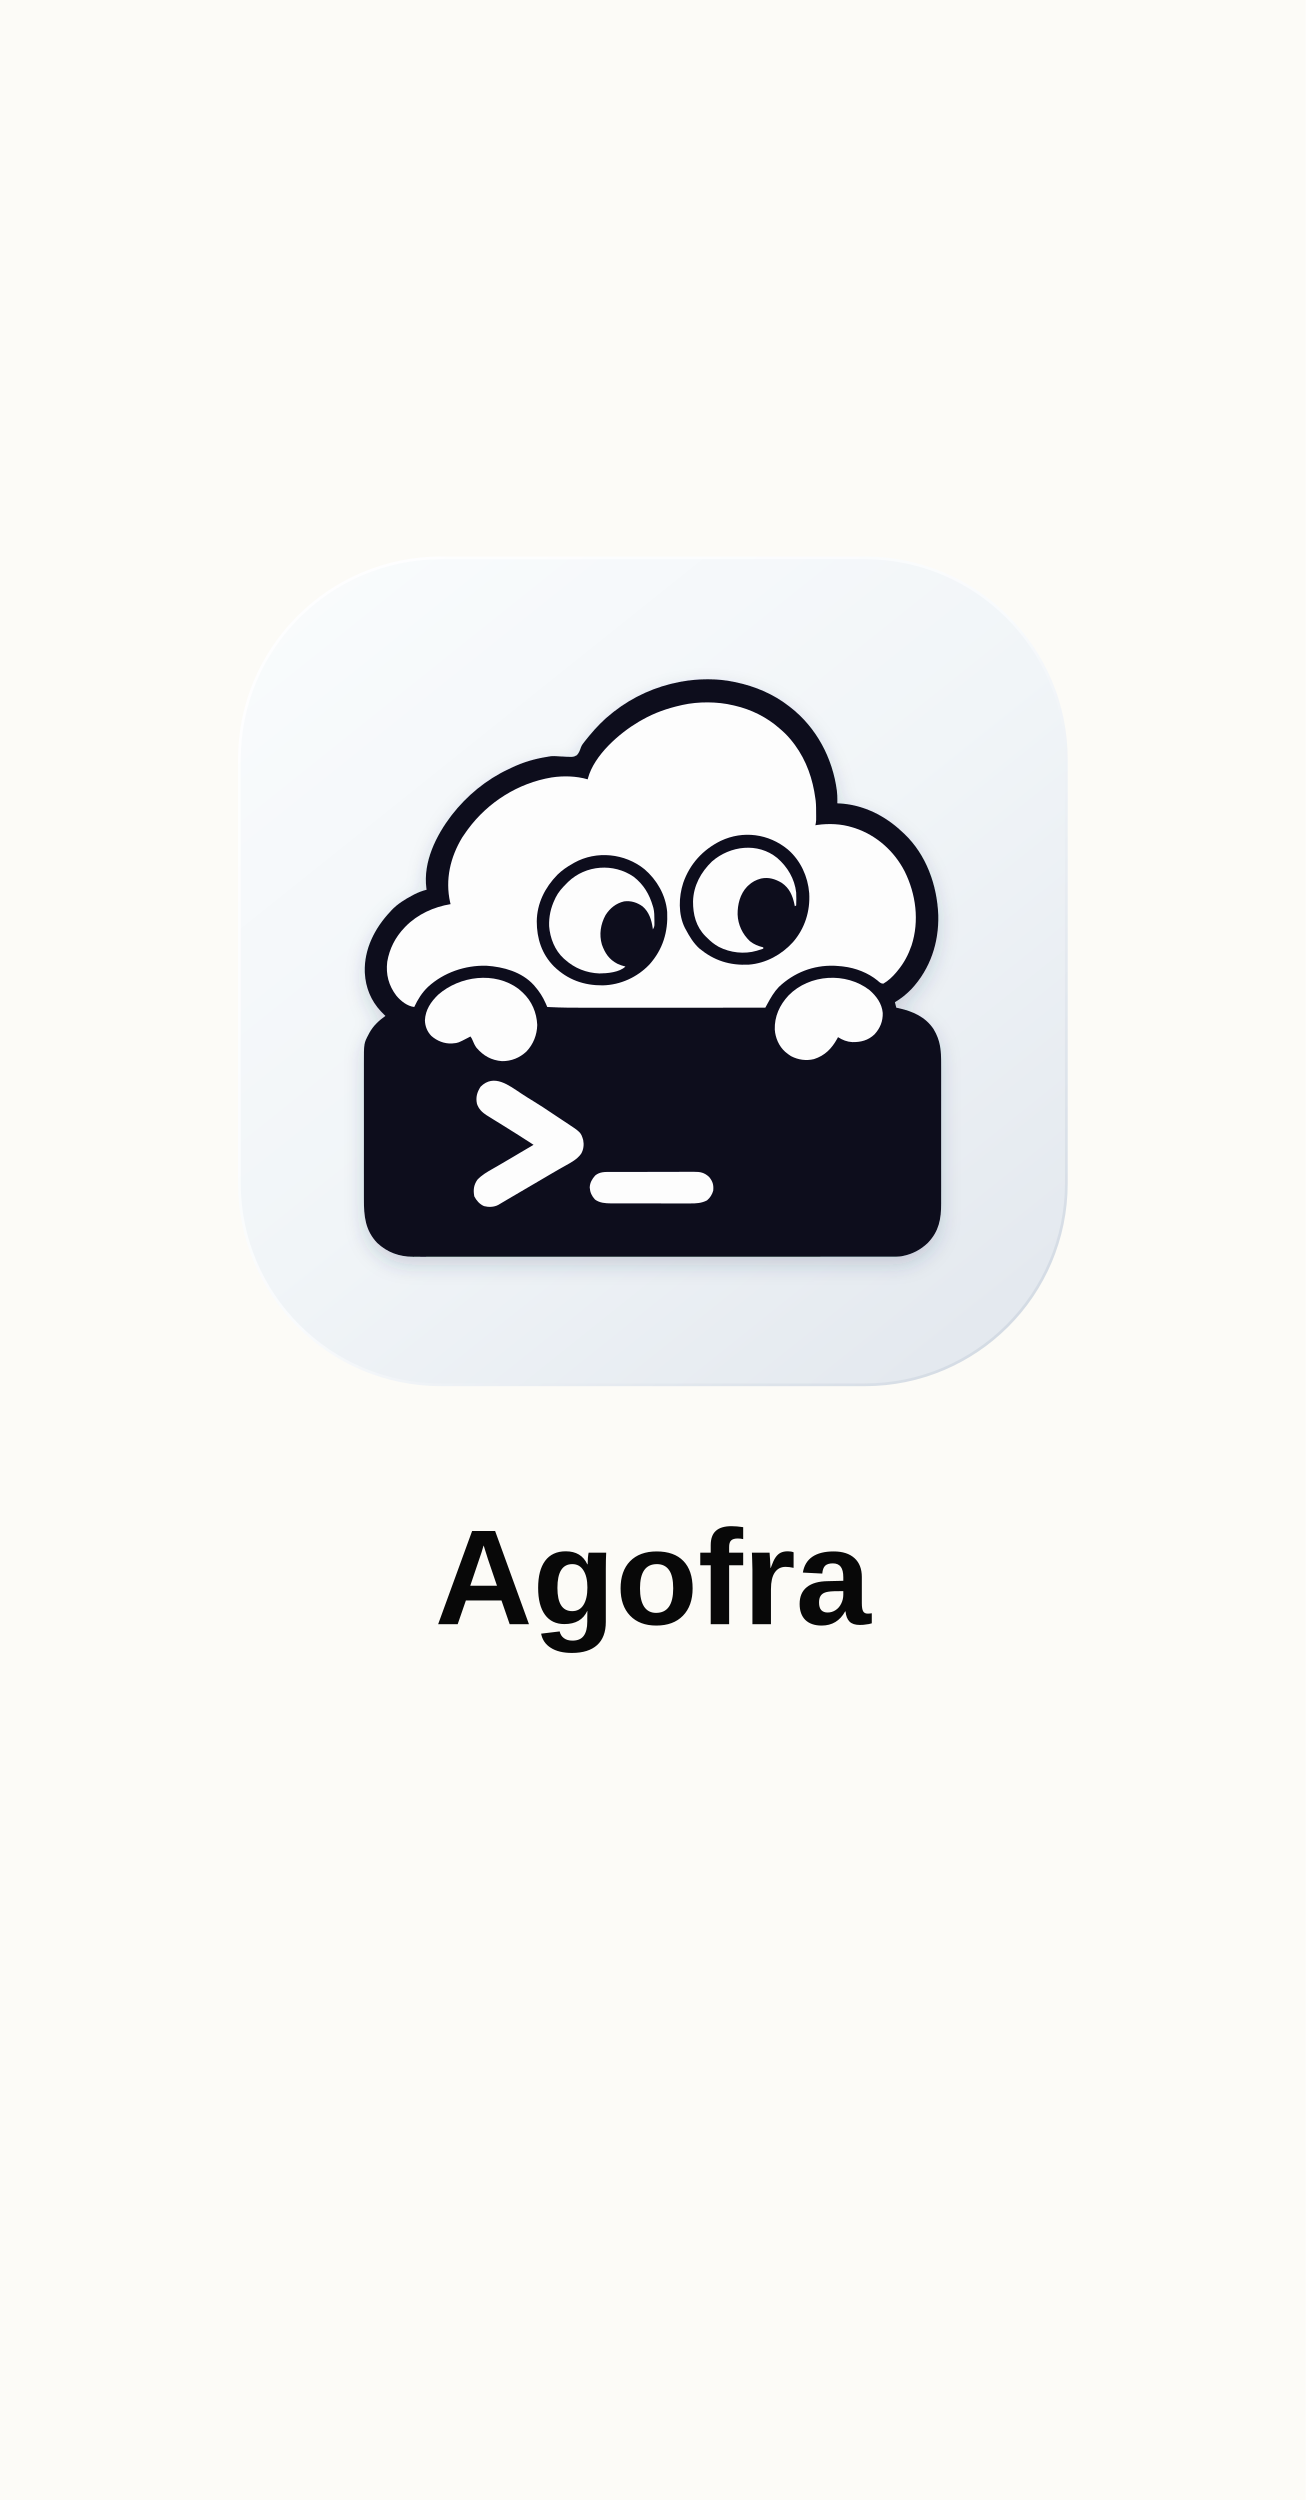
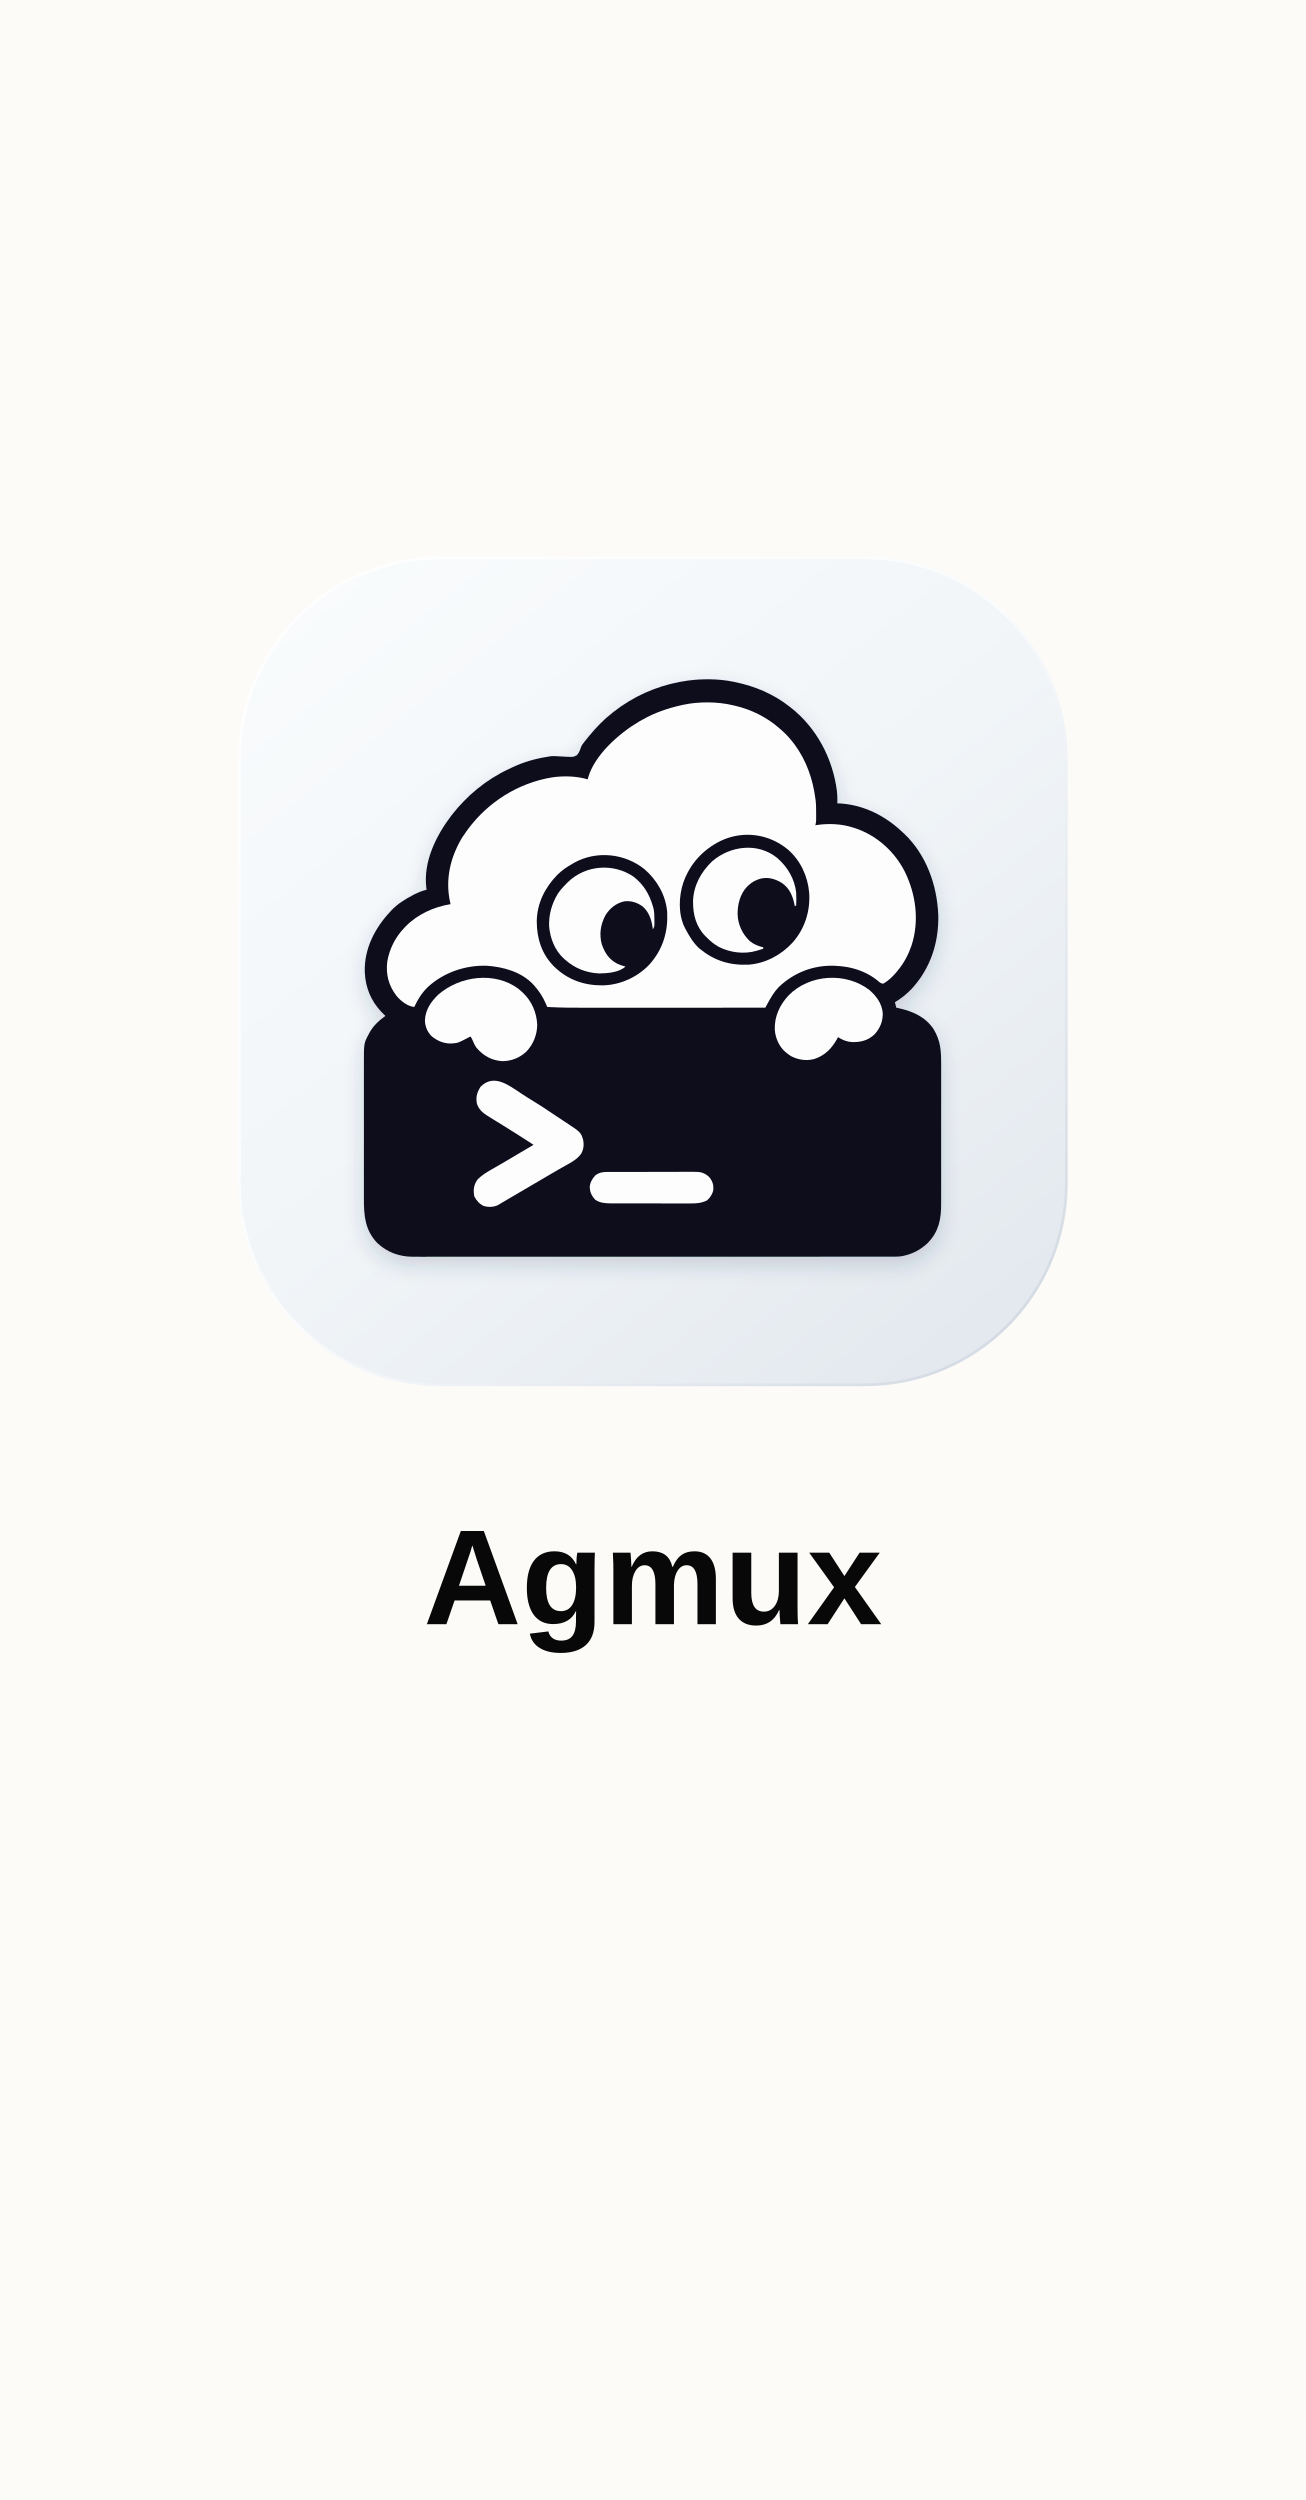
<svg xmlns="http://www.w3.org/2000/svg" width="164" height="314" viewBox="0 0 164 314">
  <rect width="164" height="314" fill="#FCFBF7" />
  <g transform="translate(28 68) scale(0.0861244)">
    <defs>
      <linearGradient id="tile" x1="0" y1="0" x2="0.8" y2="1">
        <stop offset="0" stop-color="#FAFCFD" />
        <stop offset="0.55" stop-color="#F1F5F8" />
        <stop offset="1" stop-color="#E4E9EF" />
      </linearGradient>
      <linearGradient id="edge" x1="0" y1="0" x2="1" y2="1">
        <stop offset="0" stop-color="#FFFFFF" />
        <stop offset="0.5" stop-color="#F9FBFD" />
        <stop offset="1" stop-color="#CED6E0" />
      </linearGradient>
      <filter id="soft-shadow" x="-10%" y="-10%" width="120%" height="125%" color-interpolation-filters="sRGB">
        <feDropShadow dx="0" dy="12" stdDeviation="14" flood-color="#33405F" flood-opacity="0.18" />
      </filter>
    </defs>
    <rect x="24" y="24" width="1206" height="1206" rx="294" fill="url(#tile)" stroke="url(#edge)" stroke-width="4" />
    <g filter="url(#soft-shadow)">
      <path d="M0 0 C0.95 0.2 1.89 0.4 2.87 0.6 C30.46 6.55 56.65 17.58 79 35 C79.45 35.33 79.45 35.33 81.7 37.03 C119.64 66.58 143.22 111.27 149.35 158.71 C149.83 163.19 150.12 167.61 150.06 172.12 C150.05 173.06 150.04 173.99 150.04 174.95 C150.03 175.28 150.03 175.28 150 177 C150.8 177.03 151.6 177.05 152.43 177.08 C187.77 178.84 219.59 194.91 245 219 C245.96 219.89 246.92 220.79 247.9 221.71 C279.9 252.15 295.59 296.74 297.22 340.16 C298.19 380.15 285.69 418.01 258.38 447.56 C250.92 455.23 243.25 461.6 234 467 C234.66 469.64 235.32 472.28 236 475 C237.09 475.23 238.18 475.46 239.3 475.7 C259.61 480.14 278.52 488.33 290.37 506.3 C300.59 523.22 301.44 537.63 301.39 556.94 C301.39 559.36 301.4 561.79 301.4 564.21 C301.42 570.1 301.41 575.98 301.41 581.86 C301.4 586.64 301.4 591.43 301.4 596.21 C301.4 596.9 301.4 597.58 301.4 598.28 C301.4 599.67 301.4 601.06 301.41 602.45 C301.41 615.44 301.4 628.43 301.39 641.42 C301.37 652.55 301.38 663.67 301.39 674.8 C301.41 687.74 301.41 700.69 301.4 713.64 C301.4 715.02 301.4 716.4 301.4 717.79 C301.4 718.13 301.4 718.13 301.4 719.85 C301.4 724.62 301.4 729.4 301.41 734.17 C301.42 740.6 301.41 747.04 301.39 753.47 C301.39 755.83 301.39 758.19 301.4 760.54 C301.46 783.12 298.3 801.07 282 818 C271.89 827.74 259.78 834.2 246 837 C245.2 837.17 244.41 837.35 243.59 837.52 C238.42 838.21 233.29 838.14 228.08 838.13 C226.87 838.13 225.65 838.13 224.4 838.13 C221.02 838.14 217.64 838.14 214.25 838.13 C210.58 838.13 206.9 838.14 203.23 838.14 C196.78 838.15 190.34 838.15 183.89 838.15 C174.31 838.14 164.72 838.15 155.14 838.15 C137.02 838.16 118.91 838.17 100.8 838.17 C86.81 838.17 72.82 838.17 58.83 838.17 C54.81 838.17 50.78 838.17 46.76 838.18 C46.26 838.18 46.26 838.18 43.73 838.18 C15.58 838.18 -12.57 838.19 -40.72 838.19 C-41.25 838.19 -41.25 838.19 -43.93 838.19 C-49.32 838.19 -54.7 838.19 -60.08 838.19 C-60.61 838.19 -60.61 838.19 -63.32 838.19 C-65.48 838.19 -67.64 838.19 -69.8 838.19 C-103.42 838.18 -137.04 838.19 -170.66 838.21 C-208.42 838.22 -246.19 838.23 -283.95 838.23 C-287.98 838.23 -292 838.23 -296.03 838.23 C-297.02 838.23 -298.01 838.23 -299.03 838.23 C-314.99 838.23 -330.95 838.24 -346.91 838.24 C-362.95 838.25 -378.99 838.25 -395.02 838.25 C-404.55 838.24 -414.08 838.24 -423.61 838.25 C-429.98 838.26 -436.35 838.26 -442.71 838.25 C-446.34 838.25 -449.97 838.25 -453.59 838.26 C-457.5 838.26 -461.42 838.26 -465.33 838.25 C-466.45 838.25 -467.56 838.26 -468.72 838.26 C-488.73 838.17 -506.11 831.96 -520.88 818.21 C-538.57 799.78 -540.46 778.76 -540.39 754.53 C-540.39 752.17 -540.4 749.82 -540.4 747.47 C-540.42 741.12 -540.41 734.76 -540.4 728.41 C-540.4 722.42 -540.4 716.42 -540.41 710.43 C-540.41 697.84 -540.4 685.25 -540.39 672.65 C-540.37 661.88 -540.38 651.1 -540.39 640.33 C-540.41 627.78 -540.41 615.23 -540.4 602.68 C-540.4 596.05 -540.4 589.42 -540.41 582.79 C-540.42 576.55 -540.41 570.32 -540.39 564.08 C-540.39 561.8 -540.39 559.53 -540.4 557.25 C-540.48 526.93 -540.48 526.93 -533.5 513.81 C-533.16 513.15 -532.82 512.5 -532.47 511.82 C-526.89 501.57 -518.5 493.66 -509 487 C-509.66 486.36 -510.32 485.72 -511 485.06 C-512 484.05 -513 483.02 -514 482 C-514.6 481.38 -515.21 480.76 -515.83 480.12 C-530.05 464.89 -537.87 445.74 -539 425 C-539.02 424.67 -539.02 424.67 -539.12 422.98 C-540.15 389.32 -524.53 358.96 -502 335 C-501.47 334.41 -500.95 333.82 -500.41 333.21 C-491.65 323.78 -480.47 316.96 -469.19 311 C-468.76 310.77 -468.76 310.77 -466.59 309.62 C-460.88 306.69 -455.2 304.63 -449 303 C-449.1 302.29 -449.2 301.59 -449.3 300.86 C-454.26 262.39 -435.09 223.83 -412.44 194.25 C-390.21 165.7 -361.91 142.25 -329.02 126.94 C-327.64 126.3 -326.27 125.65 -324.9 124.99 C-308.07 116.86 -290.46 111.83 -272 109 C-270.86 108.79 -269.72 108.58 -268.55 108.37 C-264.5 107.87 -260.6 108.16 -256.54 108.43 C-235.08 109.76 -235.08 109.76 -229.8 106.74 C-226.62 103.4 -225.23 99.34 -223.79 95.03 C-222.5 91.72 -220.42 89.17 -218.19 86.44 C-217.77 85.91 -217.36 85.39 -216.93 84.85 C-215.64 83.22 -214.32 81.61 -213 80 C-212.53 79.43 -212.06 78.86 -211.58 78.27 C-201.43 65.96 -190.62 54.8 -178 45 C-177.14 44.31 -176.27 43.62 -175.38 42.9 C-147.66 21.27 -114.53 6.5 -80 0 C-79.58 -0.08 -79.58 -0.08 -77.44 -0.49 C-52.63 -5.02 -24.7 -5.31 0 0 Z " fill="#0C0A1F" transform="translate(746,205)" />
      <path d="M0 0 C0.71 0.16 1.43 0.32 2.17 0.49 C26.42 6.04 49.4 17.43 68 34 C68.92 34.79 69.84 35.58 70.79 36.39 C77.28 42.08 82.81 48.12 88 55 C88.72 55.94 89.43 56.88 90.17 57.85 C107.14 81.16 116.23 107.58 120 136 C120.15 137.1 120.3 138.2 120.46 139.33 C121.17 146.01 121.09 152.73 121.12 159.44 C121.13 160.4 121.13 161.36 121.14 162.35 C121.14 163.26 121.14 164.18 121.13 165.12 C121.13 165.53 121.13 165.53 121.13 167.6 C120.99 170.15 120.56 172.52 120 175 C120.87 174.84 121.74 174.68 122.64 174.52 C139.53 172.13 157.7 172.87 174 178 C175.22 178.37 176.45 178.75 177.71 179.13 C209.26 189.64 234.9 212.58 250.13 242.04 C266.71 275.36 271.83 314.34 260.31 350.12 C255.62 363.79 249.26 375.85 240 387 C239.29 387.87 238.58 388.75 237.85 389.64 C232.47 395.96 226.27 401.9 219 406 C215.34 405.93 213.35 403.78 210.69 401.44 C196.83 390.13 178.72 383.14 161 381 C160.56 380.95 160.56 380.95 158.35 380.67 C155.56 380.37 152.79 380.16 150 380 C149.06 379.95 148.12 379.89 147.16 379.84 C116.6 378.97 88.87 389.9 66.75 410.75 C59.66 418.09 54.71 426.82 49.86 435.74 C49.33 436.72 48.79 437.71 48.24 438.73 C47.83 439.48 47.42 440.23 47 441 C11.4 441.02 -24.2 441.04 -59.8 441.05 C-64.03 441.05 -68.25 441.05 -72.47 441.05 C-73.31 441.06 -74.15 441.06 -75.02 441.06 C-88.55 441.06 -102.08 441.07 -115.61 441.08 C-129.54 441.09 -143.47 441.09 -157.4 441.09 C-165.2 441.1 -173 441.1 -180.81 441.11 C-244.13 441.16 -244.13 441.16 -271 440 C-271.23 439.47 -271.46 438.95 -271.7 438.41 C-272 437.72 -272.3 437.03 -272.61 436.31 C-272.91 435.63 -273.21 434.95 -273.52 434.24 C-277.56 425.1 -282.47 417.53 -289 410 C-289.62 409.27 -290.25 408.53 -290.89 407.77 C-308.36 388.75 -334.87 381.47 -359.82 379.81 C-390.92 379.05 -421.83 389.62 -444.81 410.56 C-453.86 419.22 -459.7 428.74 -465 440 C-475.15 438.85 -484.6 431.29 -491.03 423.57 C-502.31 408.76 -506.6 392.55 -504.38 374 C-501.06 354.64 -492.52 338.11 -479 324 C-478.54 323.52 -478.07 323.03 -477.59 322.53 C-460.25 304.8 -436.33 293.92 -412 290 C-412.22 289.15 -412.43 288.29 -412.66 287.41 C-420.07 254.14 -412.41 221.57 -395.06 192.79 C-393.11 189.8 -391.09 186.89 -389 184 C-388.26 182.98 -387.53 181.95 -386.77 180.9 C-357.48 141.16 -313.46 113.41 -264.71 105.25 C-247.4 102.64 -228.87 103.08 -212 108 C-211.87 107.41 -211.74 106.83 -211.61 106.23 C-202.43 72.58 -166.1 40.86 -137.36 23.89 C-136.8 23.58 -136.8 23.58 -134 22 C-133.37 21.64 -132.73 21.28 -132.08 20.91 C-114.27 10.85 -95.94 4.48 -76 0 C-75.22 -0.18 -74.43 -0.36 -73.62 -0.55 C-50.73 -5.59 -22.78 -5.52 0 0 Z " fill="#FDFDFD" transform="translate(744,239)" />
      <path d="M0 0 C18.34 15.73 31.09 37.97 33.15 62.38 C34.6 91.34 26.85 117.01 7.28 138.95 C-10.55 157.64 -34.92 168.74 -60.68 169.42 C-88.23 169.65 -111.86 161.29 -131.91 141.86 C-149.77 123.84 -157.02 100.99 -157.04 76.12 C-156.73 49.86 -145.16 26.79 -126.94 8.1 C-120.17 1.52 -112.99 -3.44 -104.72 -8.05 C-103.95 -8.51 -103.18 -8.96 -102.38 -9.44 C-69.9 -27.48 -28.56 -23.09 0 0 Z " fill="#0C0A1F" transform="translate(614.7227,478.0469)" />
      <path d="M0 0 C18.69 16.01 29.48 39.51 31.38 63.88 C32.96 90.07 25.05 115.22 7.79 135.18 C-8.77 153.54 -31.74 166.17 -56.6 168.11 C-84.59 169.49 -107.32 162.28 -128.94 144.44 C-137.5 136.57 -143.23 127.03 -148.62 116.88 C-148.83 116.5 -148.83 116.5 -149.88 114.61 C-159.78 94.92 -159.04 69.22 -152.3 48.72 C-142.73 21.25 -123.65 0.37 -97.58 -12.44 C-64.94 -27.84 -27.75 -22.8 0 0 Z " fill="#0C0A1F" transform="translate(823.625,449.125)" />
      <path d="M0 0 C5.89 3.87 11.82 7.64 17.86 11.27 C27.01 16.79 35.87 22.72 44.73 28.69 C48.06 30.92 51.41 33.14 54.76 35.35 C56.57 36.56 58.39 37.76 60.2 38.96 C61.37 39.74 62.55 40.51 63.72 41.28 C86.68 56.42 86.68 56.42 90.11 67.58 C91.5 74.39 90.69 81.6 87.18 87.66 C81.54 95.69 72.62 100.43 64.24 105.08 C63.07 105.74 61.9 106.4 60.73 107.06 C58.43 108.37 56.13 109.67 53.82 110.96 C50 113.12 46.2 115.34 42.43 117.58 C41.09 118.37 39.76 119.16 38.42 119.94 C37.7 120.37 36.98 120.8 36.23 121.23 C30.82 124.42 25.4 127.59 19.99 130.77 C18.75 131.5 17.5 132.22 16.26 132.95 C14.36 134.07 12.46 135.18 10.56 136.29 C5.99 138.97 1.42 141.65 -3.16 144.33 C-5.09 145.47 -7.03 146.6 -8.96 147.74 C-10.18 148.45 -11.4 149.17 -12.62 149.88 C-15.42 151.53 -18.23 153.17 -21.04 154.81 C-23.24 156.1 -25.43 157.41 -27.62 158.72 C-28.69 159.35 -29.75 159.98 -30.85 160.63 C-31.8 161.2 -32.74 161.77 -33.72 162.35 C-39.93 165.66 -47.83 165.88 -54.58 164.09 C-60.96 161.26 -65.56 156.04 -68.7 149.89 C-70.34 140.62 -69.65 133.58 -64.26 125.7 C-57.87 118.81 -49.99 114.3 -41.89 109.7 C-40.61 108.97 -39.33 108.23 -38.06 107.5 C-36.09 106.36 -34.12 105.23 -32.15 104.09 C-25.4 100.22 -18.7 96.25 -12.01 92.27 C-9.8 90.96 -7.59 89.64 -5.38 88.33 C-4.35 87.72 -3.32 87.11 -2.25 86.47 C4.4 82.53 11.07 78.62 17.74 74.7 C3.19 65.24 -11.44 55.9 -26.21 46.79 C-29.72 44.63 -33.23 42.45 -36.73 40.28 C-38.4 39.24 -40.07 38.21 -41.75 37.17 C-44.07 35.74 -46.39 34.29 -48.7 32.83 C-49.04 32.62 -49.04 32.62 -50.76 31.57 C-57.16 27.5 -62.41 22.29 -64.79 14.94 C-66.83 5.29 -64.68 -1.92 -59.51 -10.05 C-39.92 -29.63 -18.16 -11.95 0 0 Z " fill="#FDFDFD" transform="translate(435.2622,805.2954)" />
      <path d="M0 0 C1.38 1.16 2.73 2.35 4.06 3.56 C4.44 3.9 4.44 3.9 6.36 5.61 C19.59 18.09 26.6 34.66 27.44 52.75 C27.08 67.39 21.79 80.77 11.75 91.44 C1.7 100.84 -10.16 105.56 -23.94 105.56 C-39.58 104.26 -50.96 97.85 -61.15 86.04 C-63.66 82.57 -65.32 78.9 -66.93 74.95 C-67.94 72.56 -67.94 72.56 -69.94 69.56 C-70.99 70.12 -72.04 70.67 -73.12 71.24 C-87.95 78.95 -87.95 78.95 -94.94 79.56 C-95.65 79.63 -96.36 79.7 -97.09 79.77 C-108.24 80.3 -118.65 76.06 -126.98 68.78 C-133.07 62.45 -136.07 54.83 -136.38 46.06 C-135.68 30.71 -127.77 19.02 -116.94 8.56 C-85.54 -18.9 -34.39 -25.59 0 0 Z " fill="#FDFDFD" transform="translate(430.9375,652.4375)" />
      <path d="M0 0 C10.08 8.84 18.04 19.66 19.24 33.35 C19.55 45.52 15.45 55.59 7.22 64.56 C-2.09 73.4 -12.69 76.04 -25.16 75.84 C-33.09 75.39 -39.35 72.82 -46 68.62 C-46.4 69.38 -46.8 70.13 -47.21 70.9 C-55.25 85.37 -65.06 95.48 -81 100.62 C-92.5 103.41 -104.08 101.75 -114.54 96.3 C-116.82 94.87 -118.91 93.33 -121 91.62 C-121.69 91.07 -122.37 90.52 -123.08 89.95 C-132.17 81.82 -137.36 69.68 -138.21 57.64 C-138.81 38.37 -131.08 21.67 -118.12 7.75 C-87.65 -23.42 -34.32 -26.61 0 0 Z " fill="#FDFDFD" transform="translate(943,654.375)" />
      <path d="M0 0 C14.53 11.28 22.96 25.55 28 42.93 C28.25 43.75 28.5 44.57 28.75 45.41 C30.24 51.3 30.2 57.27 30.25 63.31 C30.25 63.75 30.25 63.75 30.28 65.98 C30.27 66.82 30.27 67.66 30.27 68.52 C30.26 69.27 30.26 70.03 30.26 70.8 C29.97 73.2 29.19 74.84 28 76.93 C27.91 76.21 27.83 75.48 27.74 74.73 C26.09 62.93 22.34 51.13 12.97 43.22 C4.96 37.45 -4.13 34.61 -14 35.93 C-25.83 38.75 -34.51 45.77 -41 55.93 C-48.24 69.22 -50.58 84.06 -46.38 98.75 C-41.89 111.36 -35.95 120.49 -23.88 126.81 C-19.98 128.61 -16.17 129.94 -12 130.93 C-20.47 139.4 -38.57 140.97 -50.02 141.03 C-68.9 140.22 -85.95 133.57 -100 120.93 C-100.61 120.42 -101.22 119.9 -101.85 119.36 C-115 107.42 -122.01 89.39 -123.29 72.01 C-123.75 58.23 -120.99 45.37 -115 32.93 C-114.58 32.02 -114.16 31.11 -113.73 30.17 C-109.79 22.22 -104.21 16.13 -98 9.93 C-97.19 9.12 -96.39 8.3 -95.56 7.46 C-69.76 -17.28 -29.27 -20.16 0 0 Z " fill="#FDFDFD" transform="translate(599,489.0664)" />
      <path d="M0 0 C15.02 12.99 25.37 30.44 27.64 50.35 C28.02 56.69 27.89 63.01 27.64 69.35 C27.31 69.52 27.31 69.52 25.64 70.35 C25.43 69.32 25.23 68.3 25.01 67.24 C22.27 54.55 17.72 43.98 6.64 36.35 C-3.07 30.63 -12.36 27.73 -23.57 30 C-31.13 32.06 -36.7 34.94 -42.36 40.35 C-42.91 40.87 -43.46 41.4 -44.03 41.94 C-54.26 52.74 -57.91 67.83 -57.78 82.33 C-57.22 97.42 -50.73 111.13 -39.75 121.45 C-33.99 126.03 -27.47 128.65 -20.36 130.35 C-20.36 131.01 -20.36 131.67 -20.36 132.35 C-22.42 133 -24.48 133.65 -26.55 134.29 C-27.7 134.65 -28.84 135.01 -30.03 135.38 C-48.07 140.64 -68.66 138.22 -85.23 129.66 C-91.76 126.07 -97.15 121.69 -102.36 116.35 C-103.13 115.62 -103.9 114.88 -104.69 114.12 C-118.51 100.09 -122.89 82.52 -122.78 63.35 C-122.21 40.56 -111.31 20.67 -95.11 5.04 C-68.6 -17.96 -28.11 -22.99 0 0 Z " fill="#FDFDFD" transform="translate(808.3594,461.6484)" />
      <path d="M0 0 C1.44 -0.01 2.87 -0.02 4.31 -0.03 C8.2 -0.05 12.08 -0.05 15.97 -0.05 C19.22 -0.05 22.47 -0.06 25.72 -0.07 C33.39 -0.08 41.06 -0.09 48.73 -0.08 C56.63 -0.07 64.53 -0.1 72.43 -0.13 C79.23 -0.17 86.03 -0.18 92.82 -0.17 C96.88 -0.17 100.93 -0.18 104.98 -0.2 C108.8 -0.22 112.61 -0.22 116.42 -0.2 C117.82 -0.2 119.21 -0.2 120.6 -0.22 C130.15 -0.31 135.81 0.83 142.86 7.26 C148.2 13.81 149.68 18.94 148.84 27.42 C147.11 33.08 144.33 37.59 139.84 41.42 C131.8 45.62 123.89 45.99 114.99 45.92 C113.63 45.93 112.28 45.93 110.92 45.94 C107.28 45.95 103.63 45.94 99.98 45.92 C96.15 45.91 92.31 45.92 88.48 45.92 C82.04 45.92 75.61 45.91 69.17 45.89 C61.75 45.86 54.33 45.86 46.91 45.87 C39.75 45.88 32.58 45.87 25.41 45.86 C22.38 45.85 19.34 45.85 16.3 45.86 C12.72 45.86 9.14 45.85 5.56 45.83 C3.63 45.82 1.71 45.83 -0.22 45.84 C-8.39 45.77 -16.74 45.26 -23.54 40.23 C-28.3 35.13 -30.78 29.71 -31.25 22.71 C-30.97 15.52 -27.88 10.48 -23.27 5.15 C-16.26 -0.59 -8.66 -0.02 0 0 Z " fill="#FDFDFD" transform="translate(566.1619,919.5801)" />
    </g>
  </g>
-   <text x="82" y="204" text-anchor="middle" fill="#080808" font-family="Segoe UI, Arial, sans-serif" font-size="17" font-weight="600">Agofra</text>
+   <text x="82" y="204" text-anchor="middle" fill="#080808" font-family="Segoe UI, Arial, sans-serif" font-size="17" font-weight="600">Agmux</text>
</svg>
